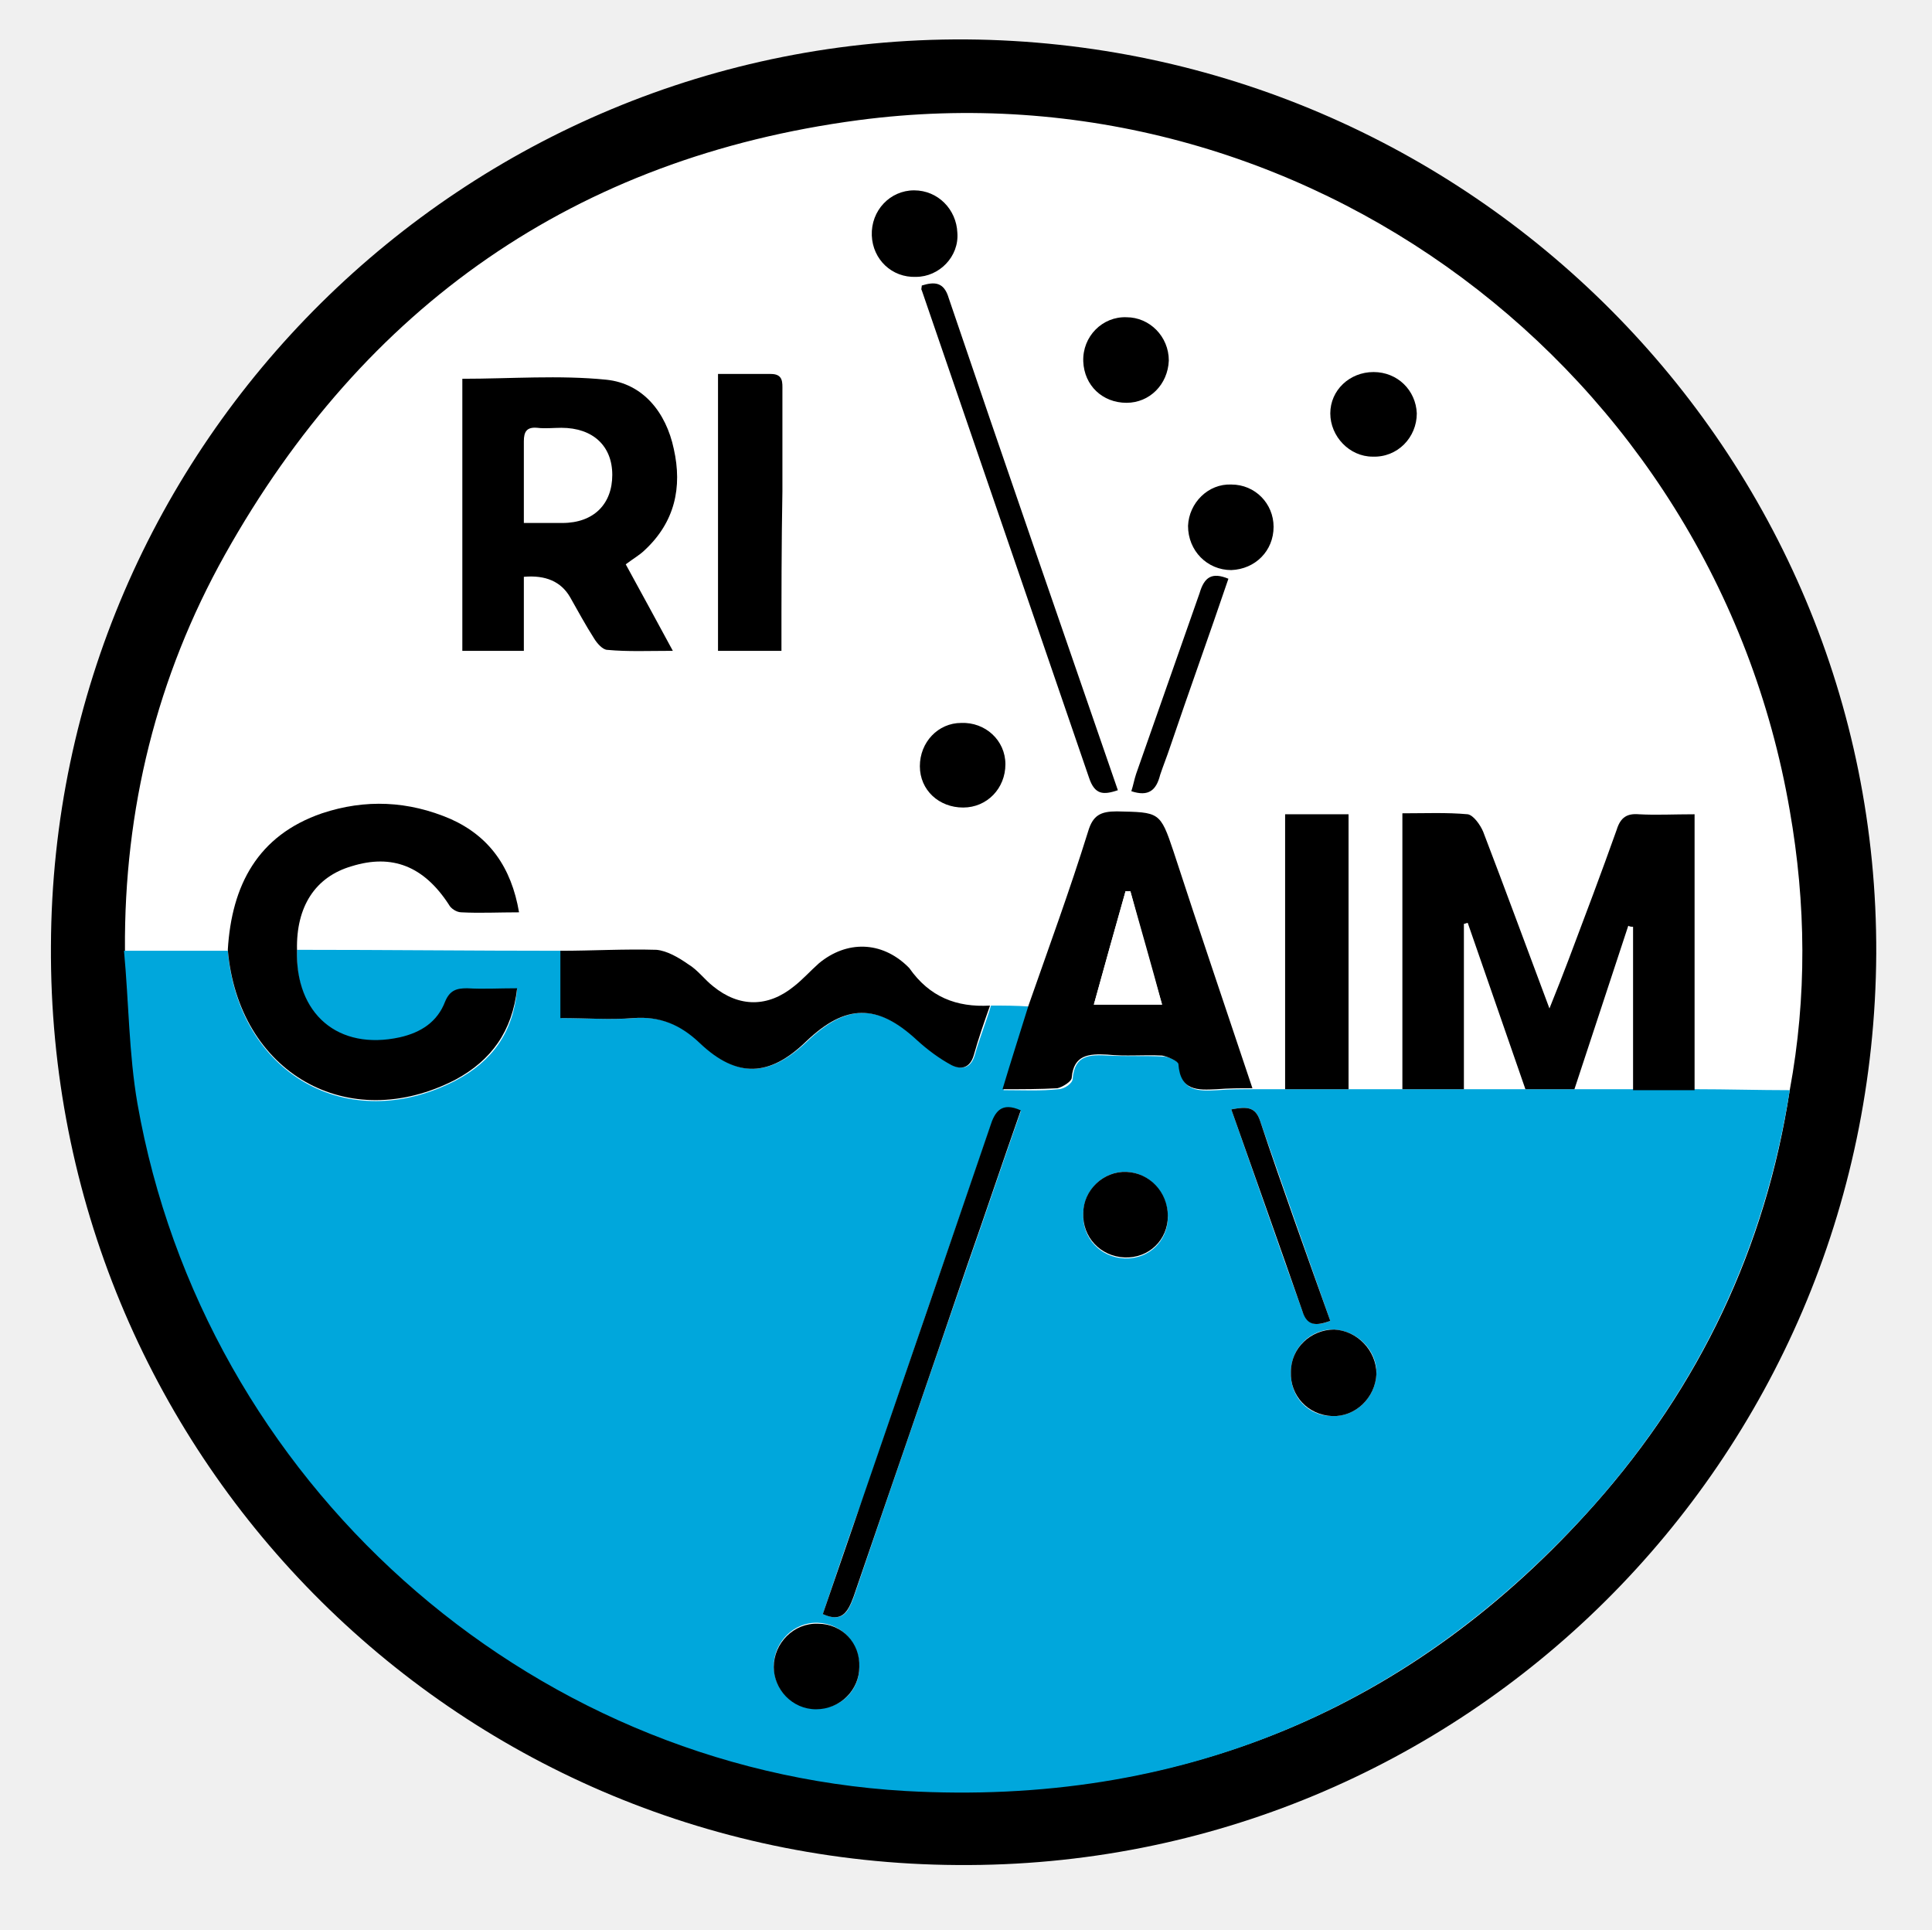
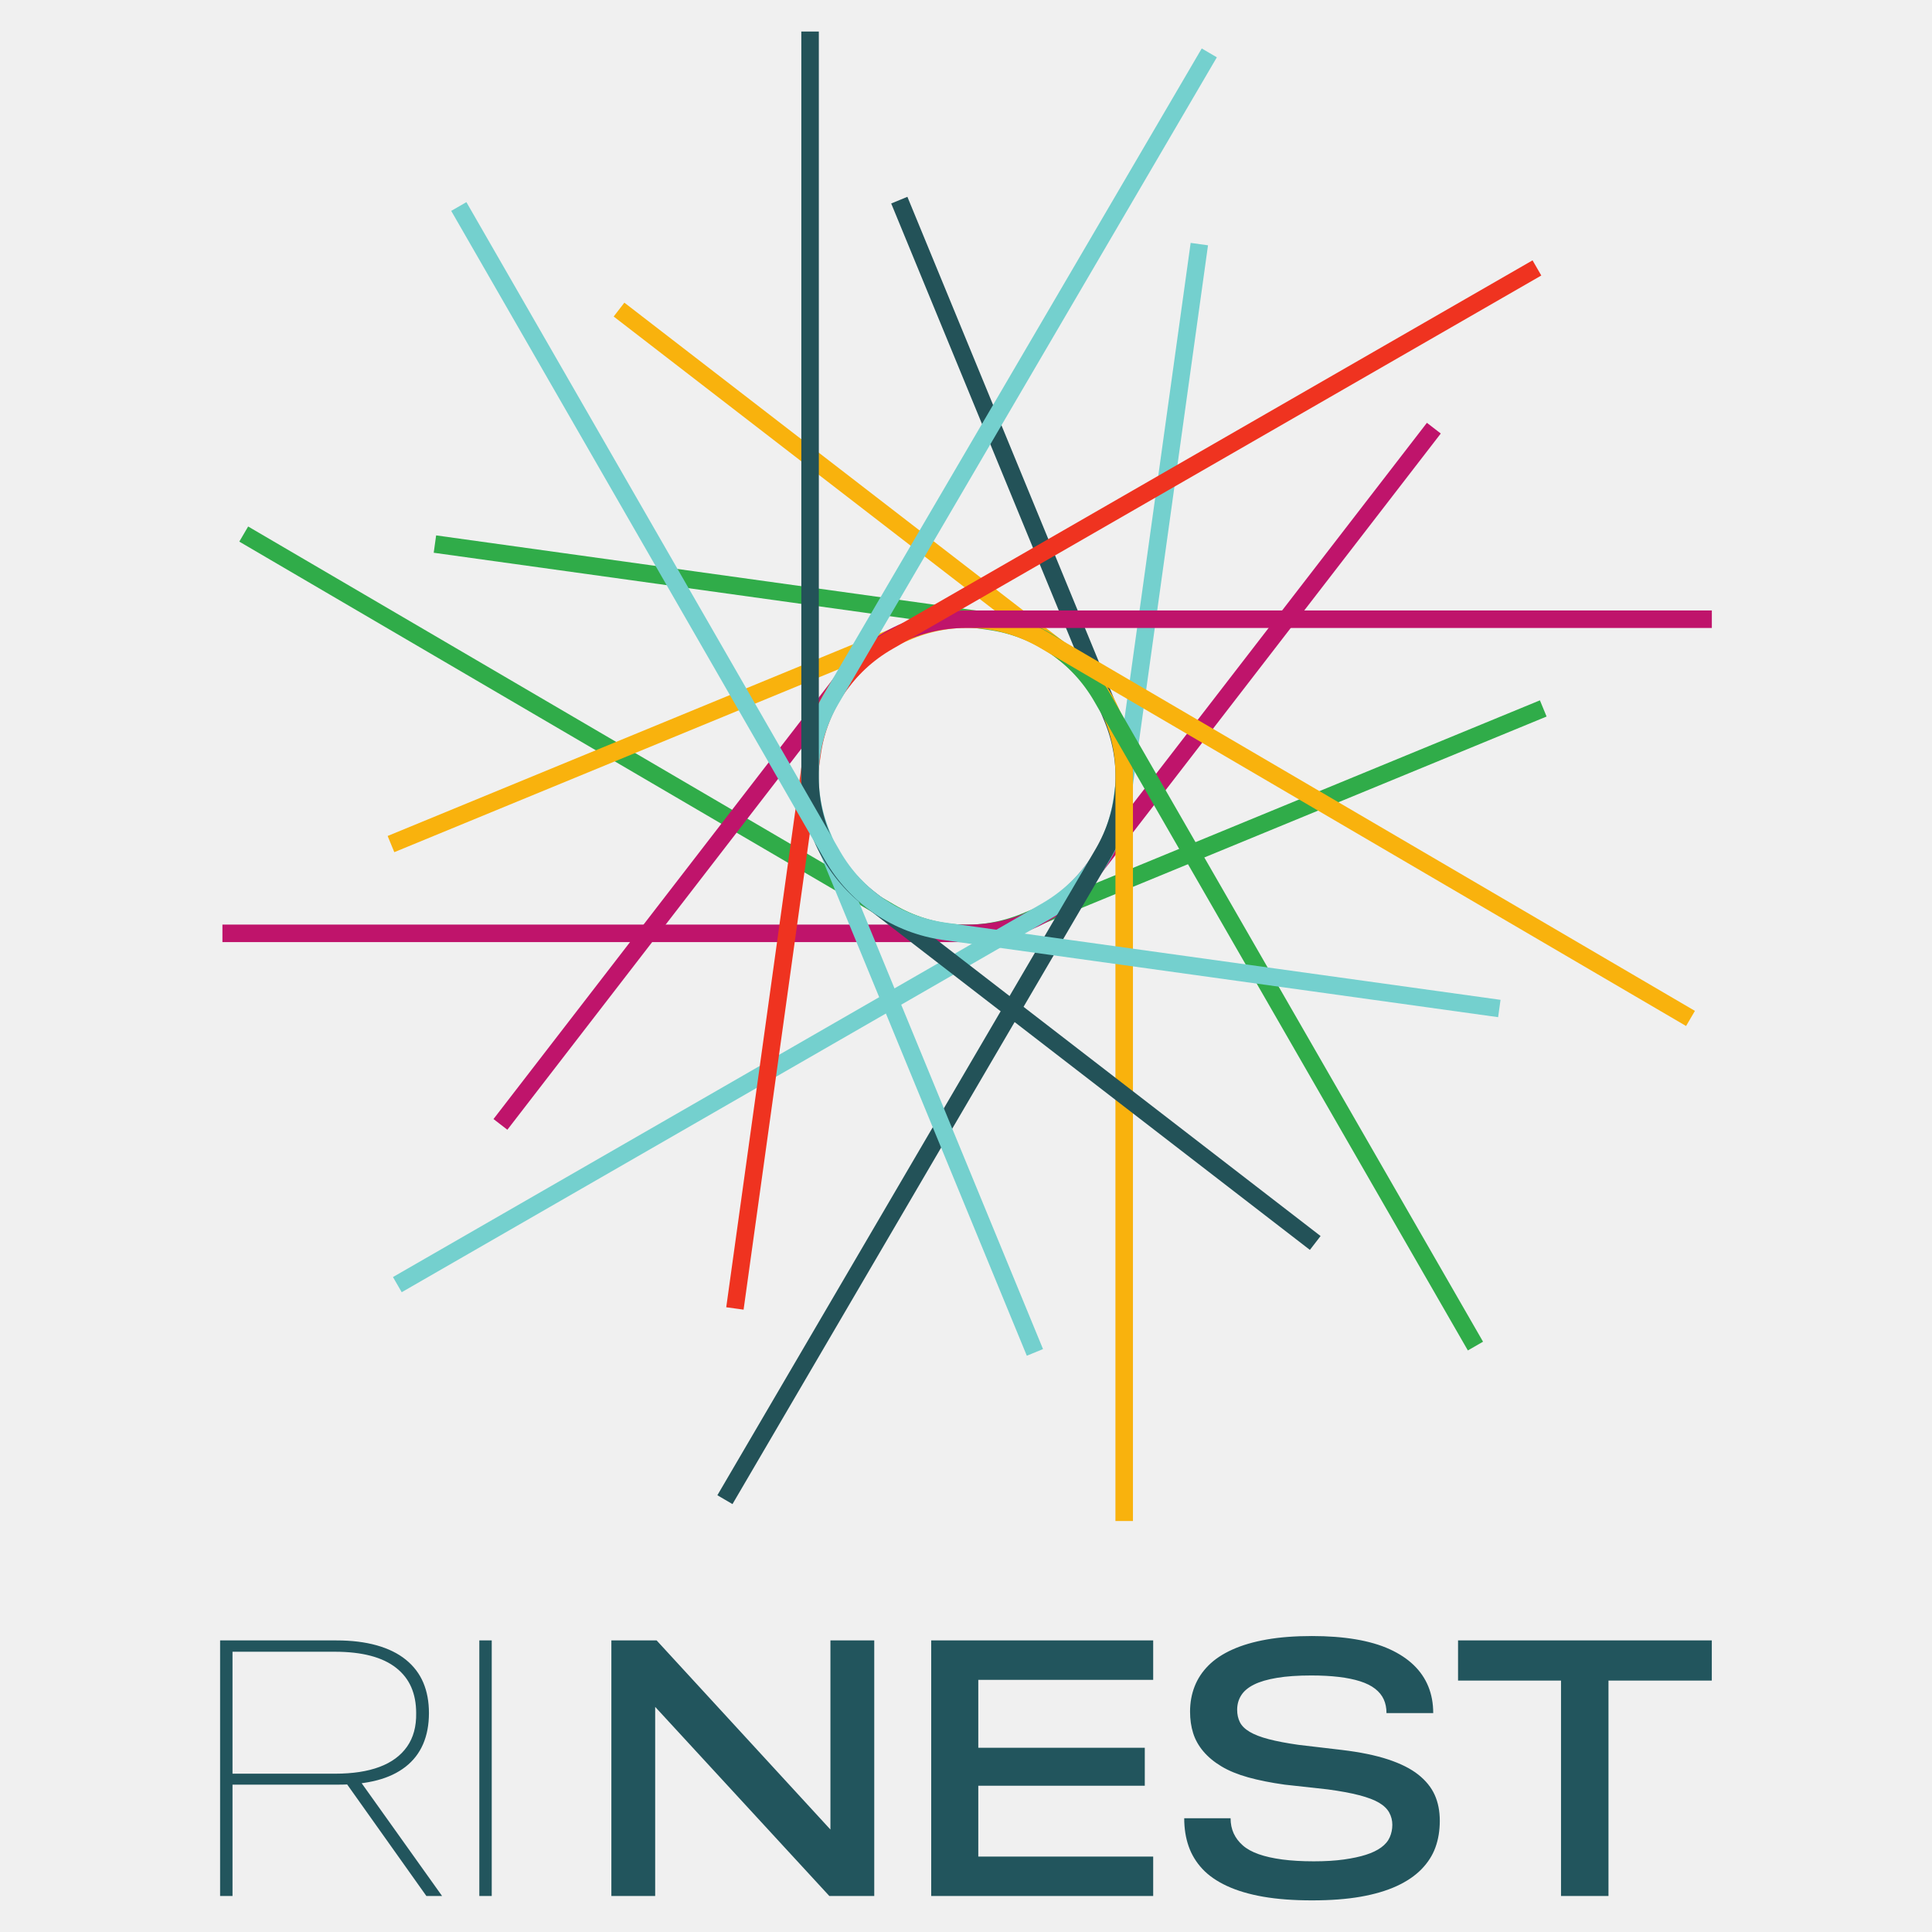
- <svg xmlns="http://www.w3.org/2000/svg" id="riddc-logo" version="1.1" viewBox="0 0 201 200.7">
-   <defs>
-     <style>
-       .st0, .st1 {
-         fill: #fff;
-       }
- 
-       .st1 {
-         stroke: #fff;
-         stroke-miterlimit: 10;
-       }
- 
-       .st2 {
-         fill: #00a7dc;
-       }
-     </style>
-   </defs>
-   <circle class="st1" cx="100.26" cy="99.11" r="87.36" />
-   <path d="M195.2,99.2c-.3,52.8-43,95.2-95.6,94.8-52.5-.3-94.6-43-94.3-95.6C5.5,46.1,48.3,3.8,100.5,4.1c52.5.4,94.9,43,94.7,95.1ZM186.2,113.4c1.8-9.7,1.7-19.4,0-29.1-7.9-45.9-50.7-77.9-96.9-71.8-29.4,3.9-51.4,19.3-65.9,45.2-7.1,12.7-10.5,26.5-10.4,41.1.4,5.3.5,10.7,1.4,15.9,6.9,39.2,40.3,69.2,79.9,71.5,28.5,1.6,52.6-8.3,71.6-29.7,10.9-12.3,17.8-26.7,20.3-43.1Z" />
-   <path class="st2" d="M30.9,98.8c9.2,0,18.3.1,27.5.1v7c2.8,0,5.2.2,7.6,0,2.8-.2,4.9.7,6.9,2.6,3.9,3.7,7.2,3.5,11.1-.2,4.1-3.9,7.3-3.9,11.5-.1,1.1,1,2.3,1.9,3.6,2.6,1,.5,1.9.3,2.3-1,.5-1.8,1.2-3.5,1.7-5.2,1.3,0,2.6,0,4,.1-.9,2.8-1.8,5.6-2.7,8.7,2,0,3.9.1,5.7-.1.6,0,1.5-.6,1.5-1.1.2-2.5,1.8-2.5,3.7-2.4,1.9.1,3.8,0,5.7.1.6,0,1.7.5,1.7.9.2,2.8,2,2.7,4,2.6,1.2-.1,2.5-.1,3.7-.1h46c3.3,0,6.6.1,9.8.1-2.6,16.4-9.4,30.8-20.4,43.2-19.1,21.3-43.1,31.3-71.6,29.7-39.6-2.3-73-32.3-79.9-71.5-.9-5.2-.9-10.6-1.4-15.9h10.8c1.1,12.8,12.5,19.3,23.7,13.5,3.8-2,6-5,6.4-9.5-1.9,0-3.6.1-5.2,0-1.1,0-1.8.2-2.3,1.4-.8,2.1-2.5,3.2-4.7,3.7-6.4,1.4-11-2.5-10.7-9.2ZM85.6,167.9c2.1.9,2.6-.2,3.2-1.7,3.9-11.5,7.9-23,11.8-34.4,1.9-5.4,3.7-10.8,5.6-16.2-2-.9-2.6.1-3.2,1.7-4.4,12.8-8.8,25.6-13.2,38.5-1.5,4-2.8,8-4.2,12.1ZM89.4,173.4c0-2.5-1.8-4.5-4.3-4.6s-4.6,2-4.6,4.5,2,4.4,4.4,4.4c2.5.1,4.5-1.8,4.5-4.3ZM138.6,147.3c2.4.1,4.5-1.9,4.6-4.4.1-2.4-2-4.5-4.4-4.6s-4.5,1.9-4.5,4.4c-.1,2.6,1.8,4.6,4.3,4.6ZM117.2,121.9c-2.4-.1-4.5,1.9-4.5,4.4-.1,2.5,1.8,4.5,4.3,4.6s4.5-1.8,4.5-4.3-1.9-4.6-4.3-4.7ZM128.1,115.4c2.5,7.1,4.9,14.1,7.4,21,.6,1.6,1.6,1.5,2.9,1-2.5-7.1-4.9-13.9-7.3-20.8-.5-1.5-1.4-1.5-3-1.2Z" />
-   <path d="M163.8,113.3h-5.1c-2-5.8-4-11.5-6-17.3-.1,0-.3.1-.4.1v17.2h-6.4v-28.7c2.4,0,4.6-.1,6.8.1.6.1,1.3,1.1,1.6,1.8,2.3,6,4.5,12,6.9,18.4.8-2,1.4-3.5,2-5.1,1.7-4.5,3.4-9,5-13.5.4-1.3,1.1-1.7,2.3-1.6,1.8.1,3.6,0,5.8,0v28.7h-6.4v-17c-.2,0-.3,0-.5-.1-1.8,5.5-3.7,11.2-5.6,17Z" />
-   <path d="M54.5,60v7.7h-6.4v-28.3c5,0,10.1-.4,15,.1,3.8.4,6.2,3.4,7,7.2.9,4,.1,7.6-3,10.5-.5.5-1.2.9-2,1.5,1.6,2.9,3.1,5.7,4.9,9-2.5,0-4.7.1-6.8-.1-.5,0-1.1-.7-1.4-1.2-.9-1.4-1.7-2.9-2.5-4.3q-1.4-2.4-4.8-2.1ZM54.5,54.4h4c3.3,0,5.2-2,5.2-5s-2-4.9-5.3-4.9c-.8,0-1.7.1-2.5,0-1.1-.1-1.4.4-1.4,1.4v8.5Z" />
-   <path d="M30.9,98.8c-.2,6.7,4.3,10.5,10.7,9.1,2.2-.5,3.9-1.6,4.7-3.7.5-1.2,1.2-1.4,2.3-1.4,1.7.1,3.3,0,5.2,0-.5,4.5-2.7,7.5-6.4,9.5-11.2,5.8-22.6-.7-23.7-13.5.4-6.7,3.1-11.9,9.8-14.2,4.5-1.5,9-1.3,13.4.6,4,1.8,6.3,5,7.1,9.7-2.1,0-4.1.1-6,0-.5,0-1.1-.4-1.3-.8-2.6-4-5.9-5.3-10.1-4-3.8,1.1-5.8,4.2-5.7,8.7Z" />
-   <path d="M130.3,113.2c-1.2,0-2.5,0-3.7.1-2,.1-3.8.2-4-2.6,0-.3-1.1-.8-1.7-.9-1.9-.1-3.8.1-5.7-.1-1.9-.1-3.5,0-3.7,2.4,0,.4-1,1-1.5,1.1-1.8.1-3.6.1-5.7.1.9-3,1.8-5.8,2.7-8.7,2.1-6,4.3-12,6.2-18.1.5-1.7,1.3-2.1,3-2.1,4.4.1,4.5,0,5.9,4.2,2.7,8.3,5.5,16.5,8.2,24.6ZM117.6,92.7h-.5c-1.1,3.9-2.2,7.8-3.3,11.8h7.1c-1.2-4.1-2.3-8-3.3-11.8Z" />
-   <path d="M103,104.6c-.6,1.7-1.2,3.4-1.7,5.2-.4,1.3-1.3,1.5-2.3,1-1.3-.7-2.5-1.6-3.6-2.6-4.1-3.8-7.4-3.8-11.5.1-3.8,3.7-7.2,3.9-11.1.2-2-1.9-4.1-2.8-6.9-2.6-2.4.2-4.8,0-7.6,0v-7c3.3,0,6.7-.2,10-.1,1.1.1,2.3.8,3.3,1.5,1,.6,1.7,1.6,2.6,2.3,2.7,2.2,5.7,2.2,8.4,0,.9-.7,1.7-1.6,2.6-2.4,2.9-2.4,6.5-2.3,9.2.3l.2.2c2.1,3,4.9,4.1,8.4,3.9Z" />
-   <path d="M81.3,67.7h-6.6v-28.8h5.5c1.3,0,1.2.9,1.2,1.7v10.5c-.1,5.5-.1,10.9-.1,16.6Z" />
-   <path d="M140.3,113.3h-6.6v-28.6h6.6v28.6Z" />
-   <path d="M95.9,29.7c1.3-.4,2.3-.4,2.8,1.3,5.8,17.1,11.7,34.1,17.6,51.2-1.5.5-2.4.5-3-1.3-5.8-16.9-11.6-33.8-17.4-50.7-.1-.1,0-.3,0-.5Z" />
-   <path d="M132.5,54.8c0,2.5-1.9,4.4-4.4,4.5-2.5,0-4.5-2-4.5-4.6.1-2.4,2.1-4.4,4.5-4.3,2.5,0,4.4,2,4.4,4.4Z" />
-   <path d="M142.9,38.7c2.5,0,4.4,1.9,4.5,4.3,0,2.5-2,4.6-4.6,4.5-2.4,0-4.4-2.1-4.4-4.5s2-4.3,4.5-4.3Z" />
-   <path d="M95.3,28.8c-2.5.1-4.5-1.8-4.6-4.3-.1-2.6,1.9-4.7,4.4-4.7s4.4,2,4.5,4.4c.2,2.5-1.9,4.6-4.3,4.6Z" />
-   <path d="M117.2,41.9c-2.5,0-4.4-1.8-4.5-4.3-.1-2.6,2-4.7,4.5-4.6,2.4,0,4.4,2,4.4,4.5-.1,2.5-2,4.4-4.4,4.4Z" />
-   <path d="M104.6,79.5c0,2.5-1.9,4.5-4.4,4.5s-4.5-1.8-4.5-4.3,1.9-4.5,4.3-4.5c2.5-.1,4.6,1.8,4.6,4.3Z" />
-   <path d="M127.8,60.2c-2,5.9-4.1,11.7-6.1,17.6-.3.9-.7,1.9-1,2.8-.4,1.6-1.2,2.3-3,1.7.2-.6.3-1.2.5-1.8,2.2-6.3,4.4-12.5,6.6-18.8.5-1.7,1.3-2.2,3-1.5Z" />
-   <path d="M85.6,167.9c1.4-4.1,2.8-8.1,4.2-12.2,4.4-12.8,8.8-25.6,13.2-38.5.5-1.6,1.2-2.6,3.2-1.7-1.9,5.4-3.7,10.8-5.6,16.2-3.9,11.5-7.9,23-11.8,34.4-.6,1.6-1.2,2.7-3.2,1.8Z" />
-   <path d="M89.4,173.4c0,2.4-2,4.4-4.5,4.4s-4.4-2.1-4.4-4.4c0-2.5,2.1-4.6,4.6-4.5,2.5,0,4.4,2,4.3,4.5Z" />
-   <path d="M138.6,147.3c-2.5-.1-4.4-2.1-4.3-4.6,0-2.5,2.1-4.4,4.5-4.4,2.4.1,4.4,2.2,4.4,4.6-.1,2.5-2.2,4.5-4.6,4.4Z" />
-   <path d="M117.2,121.9c2.4.1,4.3,2.1,4.3,4.6s-2,4.4-4.5,4.3c-2.5-.1-4.4-2.1-4.3-4.6,0-2.4,2.1-4.4,4.5-4.3Z" />
-   <path d="M128.1,115.4c1.6-.3,2.5-.3,3,1.2,2.3,6.9,4.8,13.8,7.3,20.8-1.4.5-2.4.6-2.9-1-2.4-6.9-4.9-13.9-7.4-21Z" />
-   <path class="st0" d="M117.6,92.7c1.1,3.9,2.2,7.7,3.3,11.8h-7.1c1.1-4,2.2-7.9,3.3-11.8h.5Z" />
+ <svg xmlns="http://www.w3.org/2000/svg" width="512" height="512" version="1.1" viewBox="0 0 135.47 135.47" xml:space="preserve">
+   <g transform="matrix(.26458 0 0 .26458 220 0)">
+     <g transform="matrix(1.3924 0 0 1.3924 -773.45 8.3474)">
+       <path transform="matrix(.13333 0 0 -.13333 0 356.19)" d="m19.199 9.852v158.97h151.67c20.5 0 38.738 2.078 54.731 6.25 15.98 4.168 29.531 10.602 40.648 19.289 11.121 8.68 19.461 19.45 25.02 32.313 5.55 12.848 8.339 27.629 8.339 44.297 0 16.332-2.699 30.84-8.078 43.519-5.39 12.684-13.64 23.543-24.761 32.582-11.118 9.032-25.02 15.899-41.688 20.59-16.68 4.692-35.801 7.031-57.34 7.031h-166.26v-364.84zm299.17 0-120.4 168.87-18.242-5.207 116.23-163.66zm-299.17 348.69h145.94c19.449 0 36.48-1.918 51.082-5.738 14.59-3.821 26.75-9.563 36.476-17.199 9.723-7.641 16.942-16.852 21.633-27.622 4.688-10.769 7.039-23.109 7.039-37.011 0.34-19.11-4-35.098-13.031-47.949-9.039-12.86-22.148-22.5-39.348-28.918-17.203-6.442-38.312-9.653-63.332-9.653h-146.46zm370.05 16.152h-17.719v-364.84h17.719zm233.32-364.84v269.98l248.62-269.98h64.109v364.84h-62.551v-269.98l-248.09 269.98h-64.629v-364.84zm710.92 0v56.289h-249.66v101.11h237.67v54.211h-237.67v96.937h249.66v56.293h-316.89v-364.84zm296.04-1.043c19.81 3.473 36.92 8.512 51.34 15.113 14.42 6.598 26.23 14.598 35.44 23.976 9.21 9.383 15.9 19.801 20.07 31.274 4.17 11.469 6.25 24.148 6.25 38.047 0 13.89-2.43 26.23-7.29 37-4.87 10.769-12.69 20.41-23.46 28.929-10.77 8.512-25.1 15.723-43 21.633s-39.87 10.43-65.93 13.547l-62.02 7.301c-17.03 2.43-31.19 5.121-42.48 8.082-11.3 2.949-20.33 6.418-27.1 10.418-6.78 3.992-11.47 8.601-14.08 13.812-2.6 5.219-3.9 11.118-3.9 17.719 0 7.641 1.9 14.512 5.73 20.59 3.82 6.082 9.9 11.211 18.24 15.379 8.34 4.172 19.29 7.383 32.84 9.641 13.55 2.261 29.88 3.39 48.99 3.39 14.59 0 27.71-0.699 39.35-2.09 11.64-1.39 21.8-3.468 30.49-6.25 8.68-2.789 15.81-6.351 21.37-10.691s9.64-9.379 12.25-15.109c2.61-5.731 3.91-12.25 3.91-19.551h66.71c0 13.902-2.34 26.59-7.03 38.051-4.69 11.468-11.65 21.628-20.85 30.492-9.21 8.859-20.68 16.418-34.4 22.679-13.73 6.25-29.89 10.938-48.47 14.071-18.6 3.117-39.35 4.687-62.29 4.687-24.32 0-45.86-1.648-64.63-4.949-18.76-3.309-35.1-8.078-48.99-14.34-13.9-6.25-25.28-13.808-34.14-22.672-8.86-8.859-15.46-18.847-19.81-29.968-4.34-11.122-6.51-23.11-6.51-35.961 0-11.129 1.47-21.368 4.43-30.75 2.95-9.379 7.82-18.071 14.59-26.059 6.78-8 15.38-15.121 25.8-21.371 10.43-6.258 23.11-11.469 38.05-15.641 14.94-4.168 32.32-7.648 52.12-10.418l61.5-6.781c18.07-2.43 33.1-5.211 45.09-8.34 11.99-3.121 21.37-6.687 28.14-10.679 6.78-4 11.64-8.692 14.6-14.071 2.95-5.398 4.43-11.211 4.43-17.461 0-6.258-1.22-12.168-3.65-17.726-2.44-5.562-6.52-10.422-12.25-14.59-5.73-4.172-12.95-7.652-21.63-10.422-8.69-2.789-19.2-5.039-31.53-6.781-12.34-1.738-26.67-2.609-43-2.609-17.03 0-32.06 0.871-45.09 2.609-13.03 1.742-24.23 4.25-33.61 7.562-9.39 3.297-16.94 7.469-22.68 12.508-5.73 5.031-10.08 10.762-13.03 17.199-2.95 6.422-4.43 13.633-4.43 21.633h-66.19c0-14.601 2.09-27.89 6.26-39.883 4.16-11.977 10.68-22.758 19.54-32.309 8.86-9.559 20.59-17.719 35.18-24.5 14.6-6.769 31.88-11.898 51.86-15.371 19.98-3.469 43.17-5.207 69.58-5.207s49.52 1.738 69.32 5.207m353.91 1.043v307.51h147.5v57.332h-362.24v-57.332h146.98v-307.51h67.76" fill="#22555d" />
+       <path transform="matrix(.13333 0 0 -.13333 0 356.19)" d="m1067.6 1371.5c-40.15 0-80.036 10.66-116.04 31.74l-922.67 540.03 12.629 21.59 922.67-540.04c55.759-32.64 121.95-37.29 181.61-12.72l739.77 304.6 9.52-23.12-739.77-304.6c-28.4-11.69-58.13-17.48-87.71-17.48" fill="#30ac49" />
+       <path transform="matrix(.13333 0 0 -.13333 0 356.19)" d="m1070.2 1371.6h-1065.4v25h1065.4c64.42 0 124.06 29.42 163.62 80.7l490.42 635.57 19.8-15.27-490.42-635.58c-44.34-57.46-111.19-90.42-183.42-90.42" fill="#bf146b" />
+       <path transform="matrix(.13333 0 0 -.13333 0 356.19)" d="m260.72 871.77-12.469 21.66 926.46 533.27c56.03 32.25 93.26 87.39 102.15 151.28l110.12 791.73 24.77-3.44-110.13-791.73c-9.96-71.6-51.68-133.38-114.44-169.5l-926.46-533.27" fill="#74d0ce" />
+       <path transform="matrix(.13333 0 0 -.13333 0 356.19)" d="m732.93 569.3-21.575 12.64 540.04 922.66c32.64 55.76 37.27 121.96 12.7 181.61l-304.6 739.77 23.117 9.51 304.6-739.76c27.56-66.94 22.37-141.21-14.25-203.76l-540.04-922.67" fill="#235258" />
+       <path transform="matrix(.13333 0 0 -.13333 0 356.19)" d="m1304.6 545.16h-25v1065.4c0 64.4-29.42 124.04-80.7 163.62l-635.58 490.42 15.273 19.79 635.58-490.42c57.47-44.34 90.43-111.19 90.43-183.41v-1065.4" fill="#f9b20d" />
+       <path transform="matrix(.13333 0 0 -.13333 0 356.19)" d="m1782.7 788.65-533.27 926.46c-32.25 56.03-87.39 93.26-151.28 102.16l-791.73 110.12 3.449 24.77 791.73-110.12c71.59-9.98 133.37-51.7 169.5-114.45l533.27-926.46-21.67-12.481" fill="#30ac49" />
+       <path transform="matrix(.13333 0 0 -.13333 0 356.19)" d="m2094.2 1251.8-922.67 540.04c-55.78 32.66-121.96 37.27-181.6 12.7l-739.77-304.59-9.519 23.12 739.77 304.6c66.919 27.57 141.18 22.36 203.75-14.25l922.67-540.04-12.62-21.58" fill="#f9b20d" />
+       <path transform="matrix(.13333 0 0 -.13333 0 356.19)" d="m411.56 1103.7-19.797 15.28 490.42 635.59c44.355 57.46 111.2 90.41 183.41 90.41h1065.4v-25h-1065.4c-64.4 0-124.04-29.41-163.62-80.69l-490.42-635.59" fill="#bf146b" />
+       <path transform="matrix(.13333 0 0 -.13333 0 356.19)" d="m748.78 846.87-24.765 3.438 110.12 791.72c9.969 71.6 51.68 133.37 114.45 169.51l926.46 533.27 12.47-21.66-926.46-533.27c-56.032-32.26-93.262-87.41-102.16-151.28l-110.12-791.73" fill="#ef3320" />
+       <path transform="matrix(.13333 0 0 -.13333 0 356.19)" d="m1153.1 781.09-304.6 739.76c-27.562 66.93-22.367 141.19 14.254 203.76l540.04 922.67 21.57-12.64-540.04-922.66c-32.64-55.77-37.269-121.97-12.711-181.62l304.61-739.76-23.12-9.512" fill="#74d0ce" />
+       <path transform="matrix(.13333 0 0 -.13333 0 356.19)" d="m1557.2 932.18-635.59 490.42c-57.461 44.35-90.418 111.2-90.418 183.41v1065.4h25v-1065.4c0-64.41 29.414-124.04 80.691-163.62l635.58-490.42-15.27-19.789" fill="#235258" />
+       <path transform="matrix(.13333 0 0 -.13333 0 356.19)" d="m1825.9 1264.4-791.73 110.11c-71.587 9.96-133.37 51.68-169.5 114.45l-533.27 926.45 21.672 12.48 533.27-926.45c32.25-56.04 87.387-93.27 151.28-102.16l791.73-110.12-3.45-24.76" fill="#74d0ce" />
+     </g>
+   </g>
</svg>
